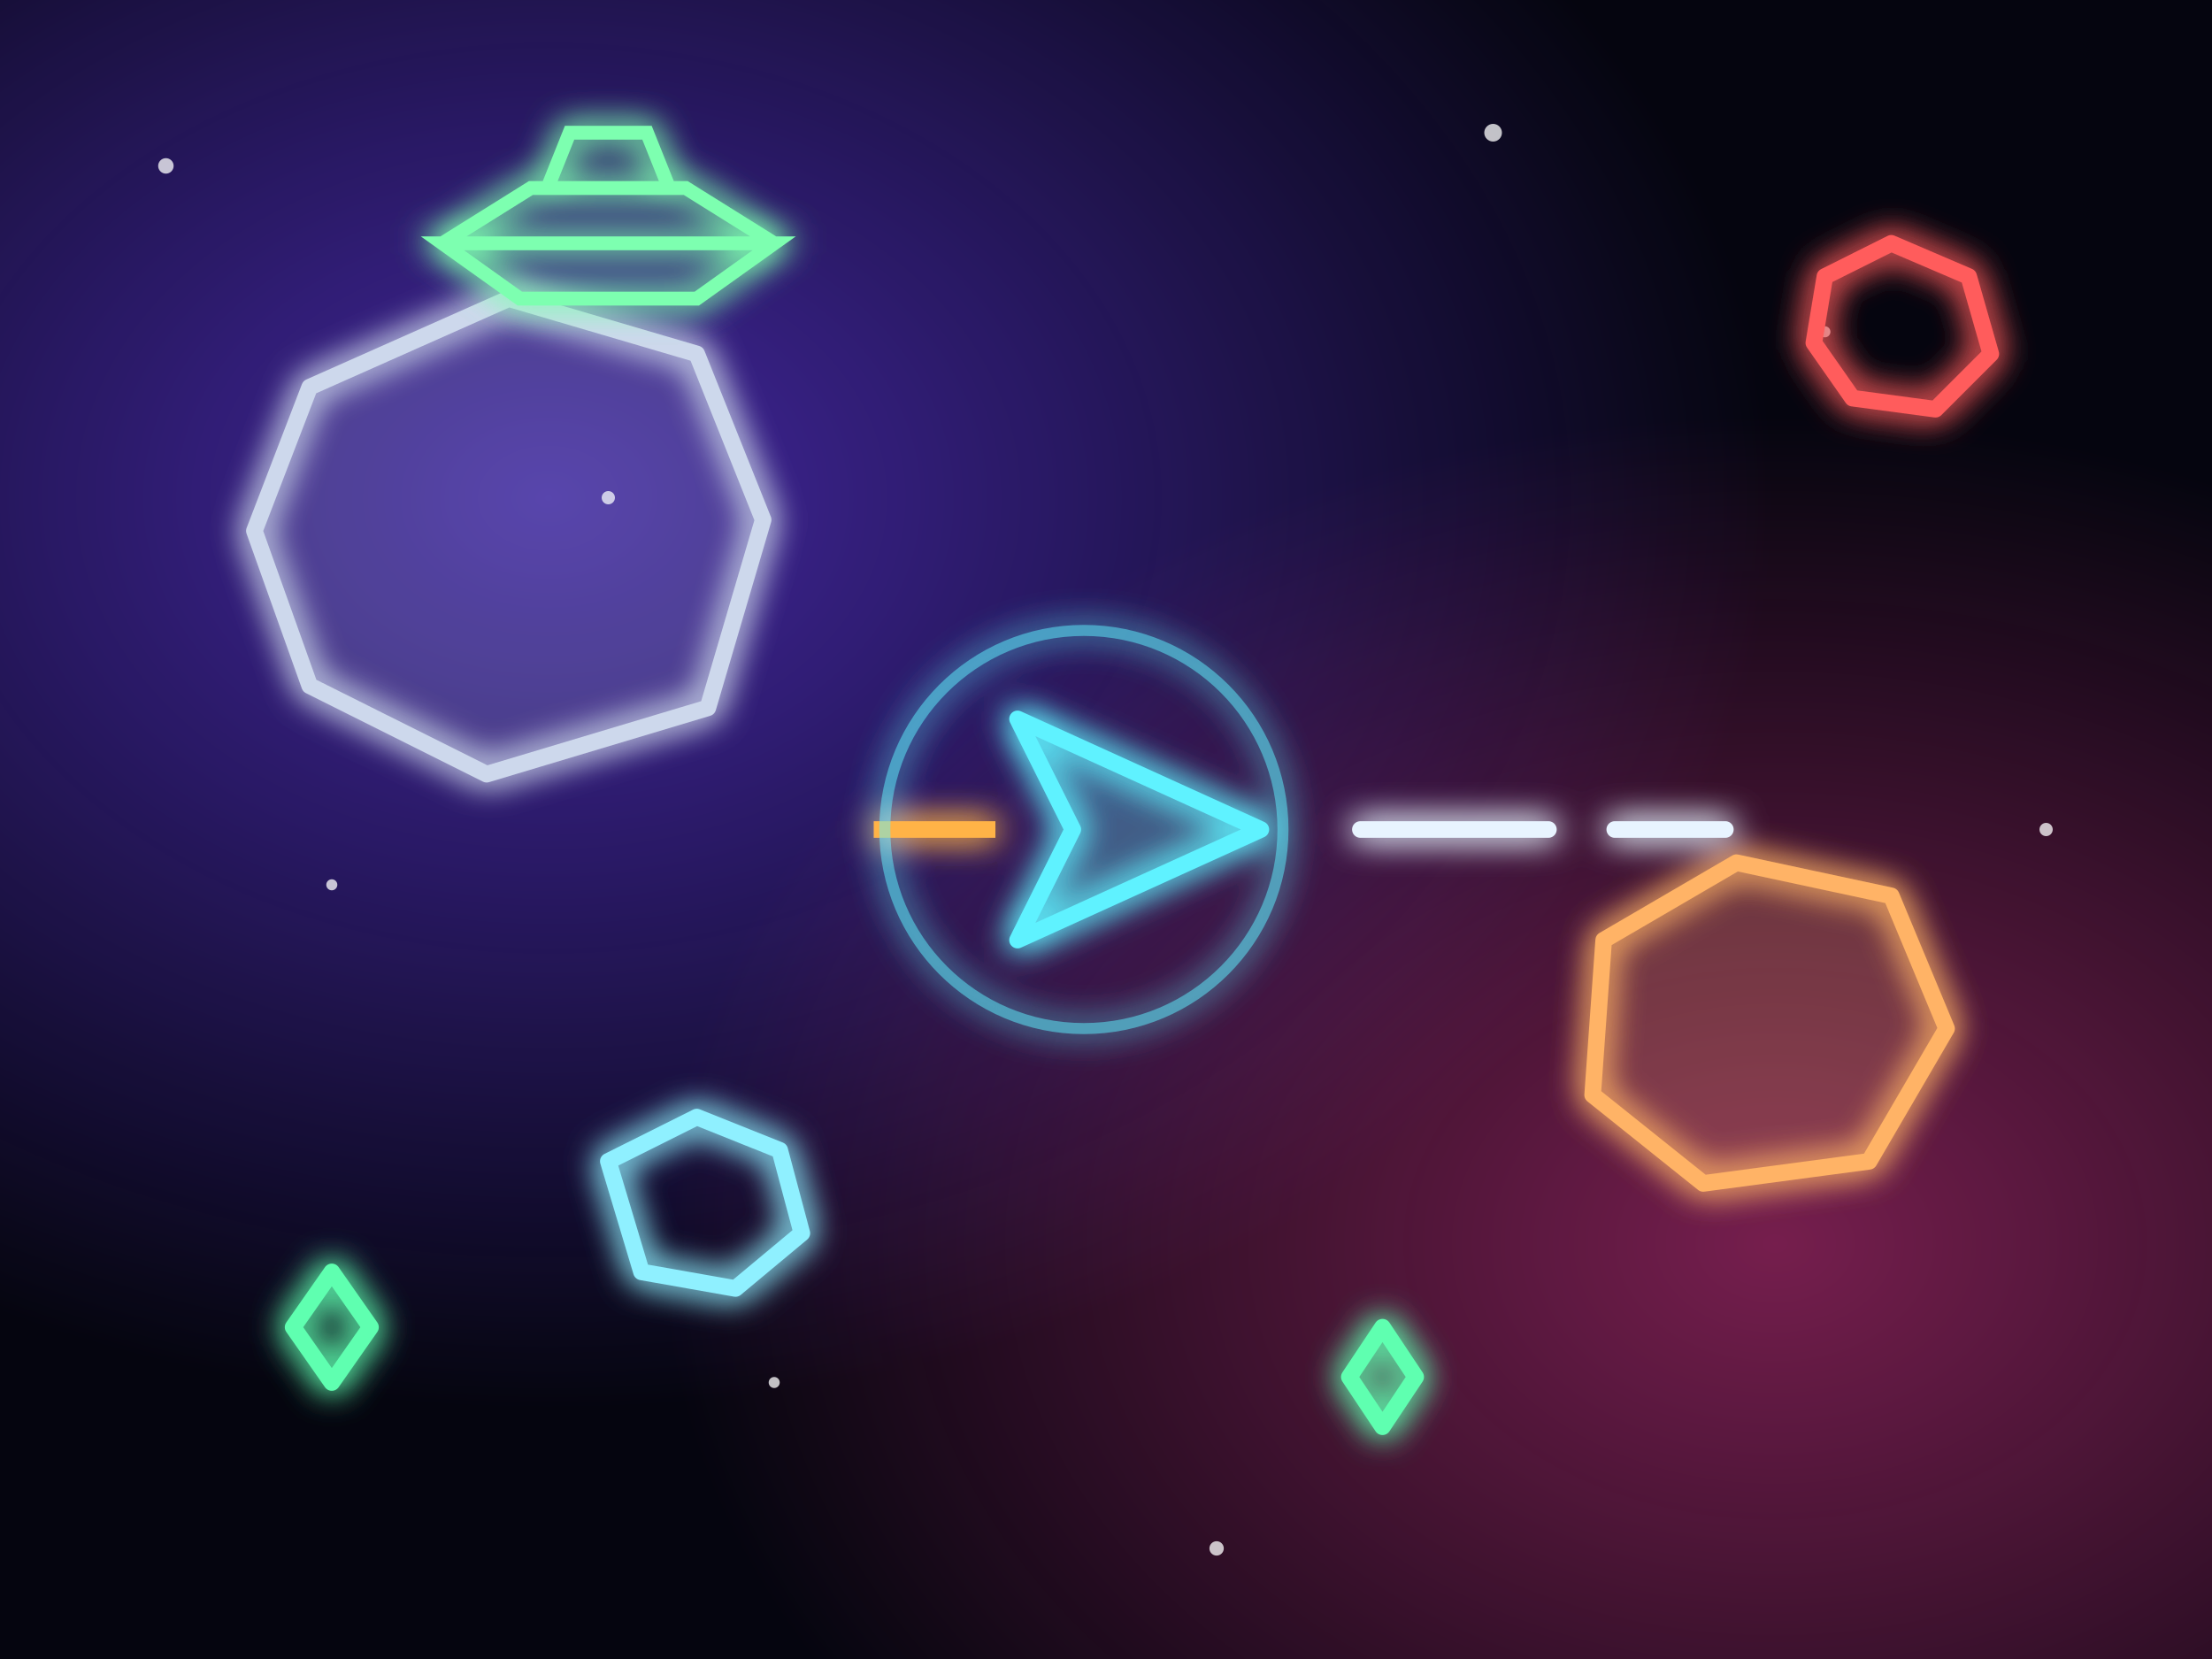
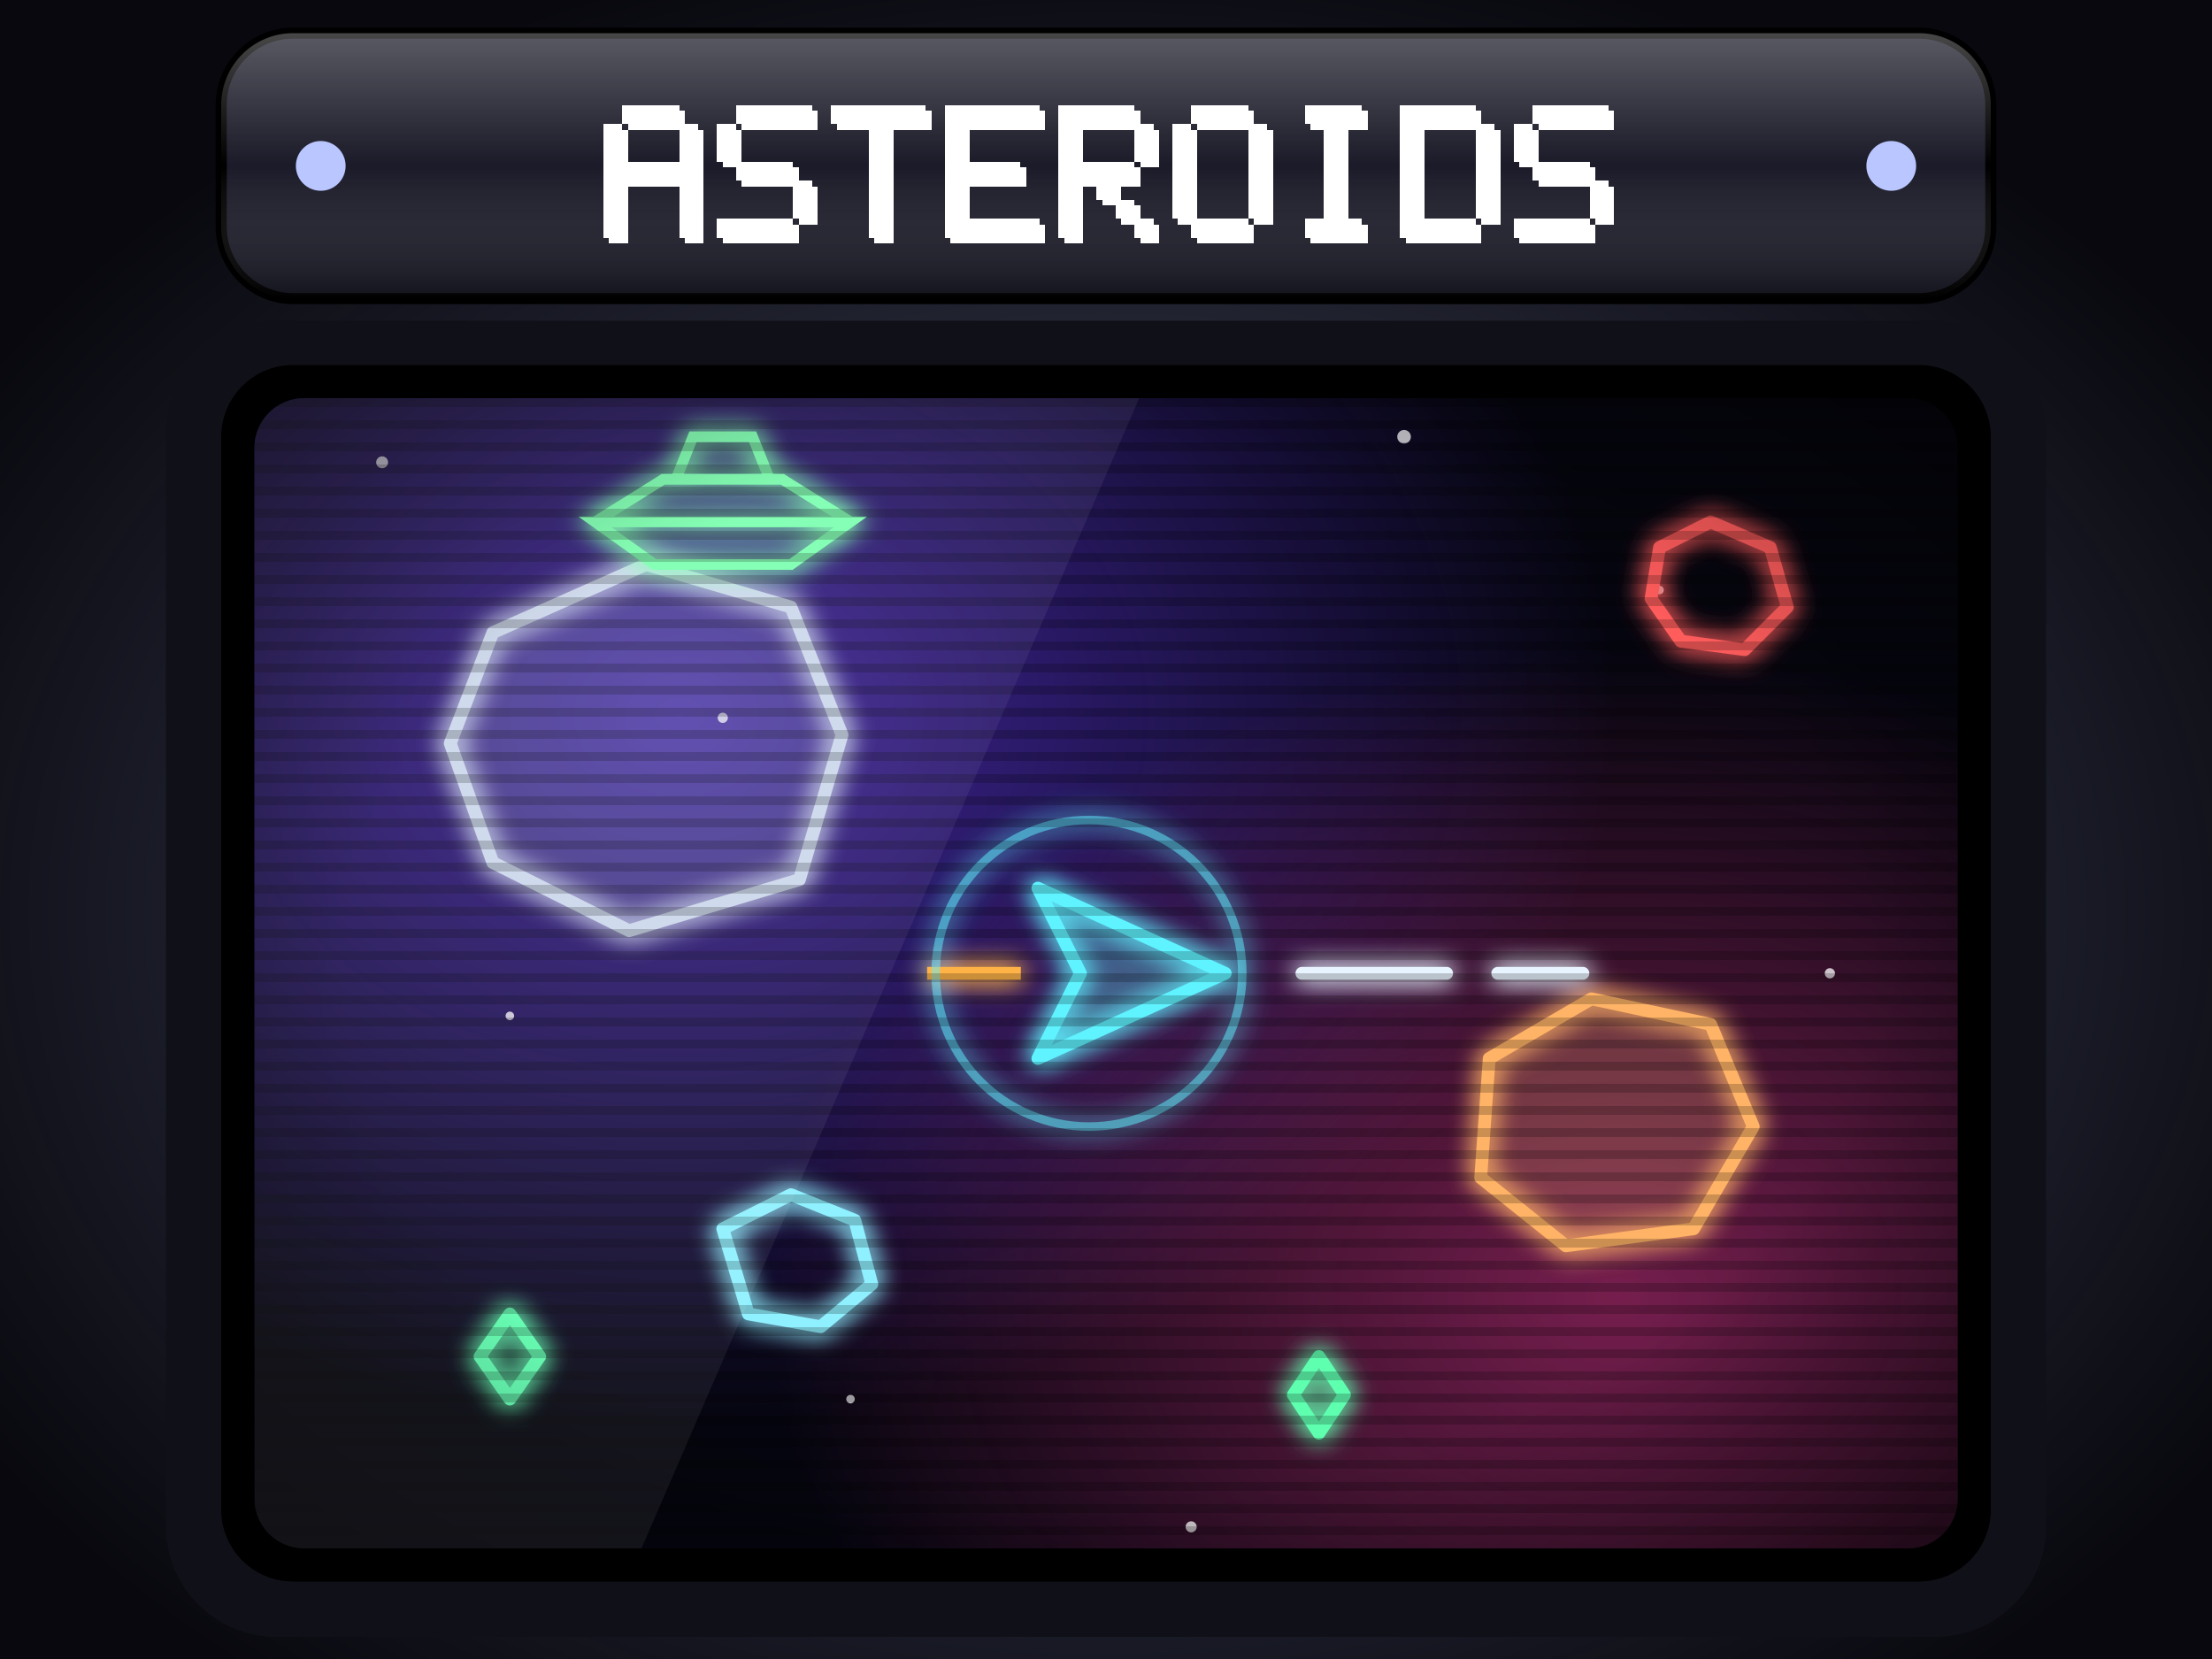
<svg xmlns="http://www.w3.org/2000/svg" viewBox="0 0 400 300">
  <defs>
-     <radialGradient id="n1" cx=".25" cy=".3" r=".55">
-       <stop offset="0" stop-color="#6b3dff" stop-opacity=".6" />
-       <stop offset="1" stop-color="#6b3dff" stop-opacity="0" />
+     <radialGradient id="cg" cx=".5" cy=".55" r=".6">
+       <stop offset="0" stop-color="#b9c6ff" stop-opacity=".35" />
+       <stop offset="1" stop-color="#b9c6ff" stop-opacity="0" />
    </radialGradient>
-     <radialGradient id="n2" cx=".8" cy=".75" r=".5">
-       <stop offset="0" stop-color="#ff3d9a" stop-opacity=".45" />
-       <stop offset="1" stop-color="#ff3d9a" stop-opacity="0" />
+     <linearGradient id="cm" x1="0" y1="0" x2="0" y2="1">
+       <stop offset="0" stop-color="#fff" stop-opacity=".28" />
+       <stop offset=".5" stop-color="#fff" stop-opacity="0" />
+       <stop offset="1" stop-color="#000" stop-opacity=".3" />
+     </linearGradient>
+     <pattern id="cs" width="4" height="4" patternUnits="userSpaceOnUse">
+       <rect width="4" height="1.6" fill="#000" opacity=".2" />
+     </pattern>
+     <radialGradient id="cv" cx=".5" cy=".5" r=".72">
+       <stop offset=".62" stop-color="#000" stop-opacity="0" />
+       <stop offset="1" stop-color="#000" stop-opacity=".5" />
    </radialGradient>
-     <filter id="g" x="-50%" y="-50%" width="200%" height="200%">
-       <feGaussianBlur stdDeviation="3" result="b" />
-       <feMerge>
-         <feMergeNode in="b" />
-         <feMergeNode in="b" />
-         <feMergeNode in="SourceGraphic" />
-       </feMerge>
-     </filter>
+     <clipPath id="cc">
+       <rect x="46" y="72" width="308" height="208" rx="9" />
+     </clipPath>
  </defs>
-   <rect width="400" height="300" fill="#05050f" />
-   <rect width="400" height="300" fill="url(#n1)" />
-   <rect width="400" height="300" fill="url(#n2)" />
-   <g fill="#fff" opacity=".75">
-     <circle cx="30" cy="30" r="1.4" />
-     <circle cx="140" cy="250" r="1" />
-     <circle cx="270" cy="24" r="1.6" />
-     <circle cx="370" cy="150" r="1.2" />
-     <circle cx="60" cy="160" r="1" />
-     <circle cx="220" cy="280" r="1.3" />
-     <circle cx="330" cy="60" r="1" />
-     <circle cx="110" cy="90" r="1.2" />
+   <rect width="400" height="300" fill="#08080e" />
+   <rect width="400" height="300" fill="url(#cg)" />
+   <rect x="30" y="58" width="340" height="238" rx="20" fill="#101018" />
+   <rect x="40" y="66" width="320" height="220" rx="13" fill="#000" />
+   <g clip-path="url(#cc)">
+     <g transform="translate(46 60.5) scale(0.77)">
+       <defs>
+         <radialGradient id="on1" cx=".25" cy=".3" r=".55">
+           <stop offset="0" stop-color="#6b3dff" stop-opacity=".6" />
+           <stop offset="1" stop-color="#6b3dff" stop-opacity="0" />
+         </radialGradient>
+         <radialGradient id="on2" cx=".8" cy=".75" r=".5">
+           <stop offset="0" stop-color="#ff3d9a" stop-opacity=".45" />
+           <stop offset="1" stop-color="#ff3d9a" stop-opacity="0" />
+         </radialGradient>
+         <filter id="og" x="-50%" y="-50%" width="200%" height="200%">
+           <feGaussianBlur stdDeviation="3" result="b" />
+           <feMerge>
+             <feMergeNode in="b" />
+             <feMergeNode in="b" />
+             <feMergeNode in="SourceGraphic" />
+           </feMerge>
+         </filter>
+       </defs>
+       <rect width="400" height="300" fill="#05050f" />
+       <rect width="400" height="300" fill="url(#on1)" />
+       <rect width="400" height="300" fill="url(#on2)" />
+       <g fill="#fff" opacity=".75">
+         <circle cx="30" cy="30" r="1.4" />
+         <circle cx="140" cy="250" r="1" />
+         <circle cx="270" cy="24" r="1.6" />
+         <circle cx="370" cy="150" r="1.2" />
+         <circle cx="60" cy="160" r="1" />
+         <circle cx="220" cy="280" r="1.3" />
+         <circle cx="330" cy="60" r="1" />
+         <circle cx="110" cy="90" r="1.2" />
+       </g>
+       <g fill="none" stroke-width="3" stroke-linejoin="round" filter="url(#og)">
+         <path d="M56 70l36-16 34 10 12 30-10 34-40 12-32-16-10-28z" stroke="#cdd8ec" fill="#cdd8ec" fill-opacity=".06" />
+         <path d="M290 170l24-14 28 6 10 24-14 24-30 4-20-16z" stroke="#ffb366" fill="#ffb366" fill-opacity=".08" />
+         <path d="M330 50l12-6 14 6 4 14-10 10-15-2-7-10z" stroke="#ff5c5c" />
+         <path d="M110 210l16-8 15 6 4 15-12 10-17-3z" stroke="#8ff0ff" />
+         <path d="M228 150l-44-20 10 20-10 20z" stroke="#5ef2ff" fill="#5ef2ff" fill-opacity=".12" />
+         <path d="M180 150h-22" stroke="#ffb347" />
+         <path d="M246 150h34M292 150h20" stroke="#e8f4ff" stroke-linecap="round" />
+         <path d="M60 230l7 10-7 10-7-10z" stroke="#5effb0" />
+         <path d="M250 240l6 9-6 9-6-9z" stroke="#5effb0" />
+         <circle cx="196" cy="150" r="36" stroke="#5ef2ff" stroke-opacity=".5" stroke-width="2" />
+       </g>
+       <g transform="translate(110 40)" filter="url(#og)" fill="none" stroke="#7dffb0" stroke-width="2.5">
+         <path d="M-30 4h60l-14 10h-32zM-30 4l16-10h28l16 10M-11-6l4-10h14l4 10" />
+       </g>
+     </g>
+     <rect x="46" y="72" width="308" height="208" fill="url(#cs)" />
+     <rect x="46" y="72" width="308" height="208" fill="url(#cv)" />
+     <path d="M46 72h160l-90 208H46z" fill="#fff" opacity=".06" />
  </g>
-   <g fill="none" stroke-width="3" stroke-linejoin="round" filter="url(#g)">
-     <path d="M56 70l36-16 34 10 12 30-10 34-40 12-32-16-10-28z" stroke="#cdd8ec" fill="#cdd8ec" fill-opacity=".06" />
-     <path d="M290 170l24-14 28 6 10 24-14 24-30 4-20-16z" stroke="#ffb366" fill="#ffb366" fill-opacity=".08" />
-     <path d="M330 50l12-6 14 6 4 14-10 10-15-2-7-10z" stroke="#ff5c5c" />
-     <path d="M110 210l16-8 15 6 4 15-12 10-17-3z" stroke="#8ff0ff" />
-     <path d="M228 150l-44-20 10 20-10 20z" stroke="#5ef2ff" fill="#5ef2ff" fill-opacity=".12" />
-     <path d="M180 150h-22" stroke="#ffb347" />
-     <path d="M246 150h34M292 150h20" stroke="#e8f4ff" stroke-linecap="round" />
-     <path d="M60 230l7 10-7 10-7-10z" stroke="#5effb0" />
-     <path d="M250 240l6 9-6 9-6-9z" stroke="#5effb0" />
-     <circle cx="196" cy="150" r="36" stroke="#5ef2ff" stroke-opacity=".5" stroke-width="2" />
-   </g>
-   <g transform="translate(110 40)" filter="url(#g)" fill="none" stroke="#7dffb0" stroke-width="2.5">
-     <path d="M-30 4h60l-14 10h-32zM-30 4l16-10h28l16 10M-11-6l4-10h14l4 10" />
+   <rect x="40" y="6" width="320" height="48" rx="13" fill="#1a1a28" stroke="#000" stroke-width="2" />
+   <rect x="40" y="6" width="320" height="48" rx="13" fill="url(#cm)" />
+   <circle cx="58" cy="30" r="4.5" fill="#b9c6ff" />
+   <circle cx="342" cy="30" r="4.5" fill="#b9c6ff" />
+   <g transform="translate(109.1 19.0) scale(3.43)" fill="none" stroke-width="1" shape-rendering="crispEdges">
+     <use href="#tt" stroke="#5a6aa8" transform="translate(.3 .3)" />
+     <path id="tt" d="M1 0.5h3M0 1.5h1M4 1.5h1M0 2.5h1M4 2.5h1M0 3.5h5M0 4.5h1M4 4.5h1M0 5.5h1M4 5.5h1M0 6.5h1M4 6.5h1M7 0.5h4M6 1.5h1M6 2.5h1M7 3.5h3M10 4.5h1M10 5.5h1M6 6.5h4M12 0.5h5M14 1.5h1M14 2.5h1M14 3.5h1M14 4.5h1M14 5.5h1M14 6.5h1M18 0.5h5M18 1.5h1M18 2.5h1M18 3.5h4M18 4.5h1M18 5.5h1M18 6.5h5M24 0.5h4M24 1.5h1M28 1.5h1M24 2.5h1M28 2.5h1M24 3.5h4M24 4.5h1M26 4.5h1M24 5.5h1M27 5.5h1M24 6.5h1M28 6.5h1M31 0.5h3M30 1.5h1M34 1.5h1M30 2.5h1M34 2.5h1M30 3.5h1M34 3.5h1M30 4.5h1M34 4.5h1M30 5.5h1M34 5.5h1M31 6.5h3M37 0.5h3M38 1.5h1M38 2.5h1M38 3.5h1M38 4.5h1M38 5.5h1M37 6.5h3M42 0.5h4M42 1.5h1M46 1.5h1M42 2.5h1M46 2.5h1M42 3.5h1M46 3.5h1M42 4.5h1M46 4.5h1M42 5.5h1M46 5.5h1M42 6.5h4M49 0.5h4M48 1.5h1M48 2.5h1M49 3.5h3M52 4.5h1M52 5.5h1M48 6.5h4" stroke="#ffffff" />
  </g>
</svg>
